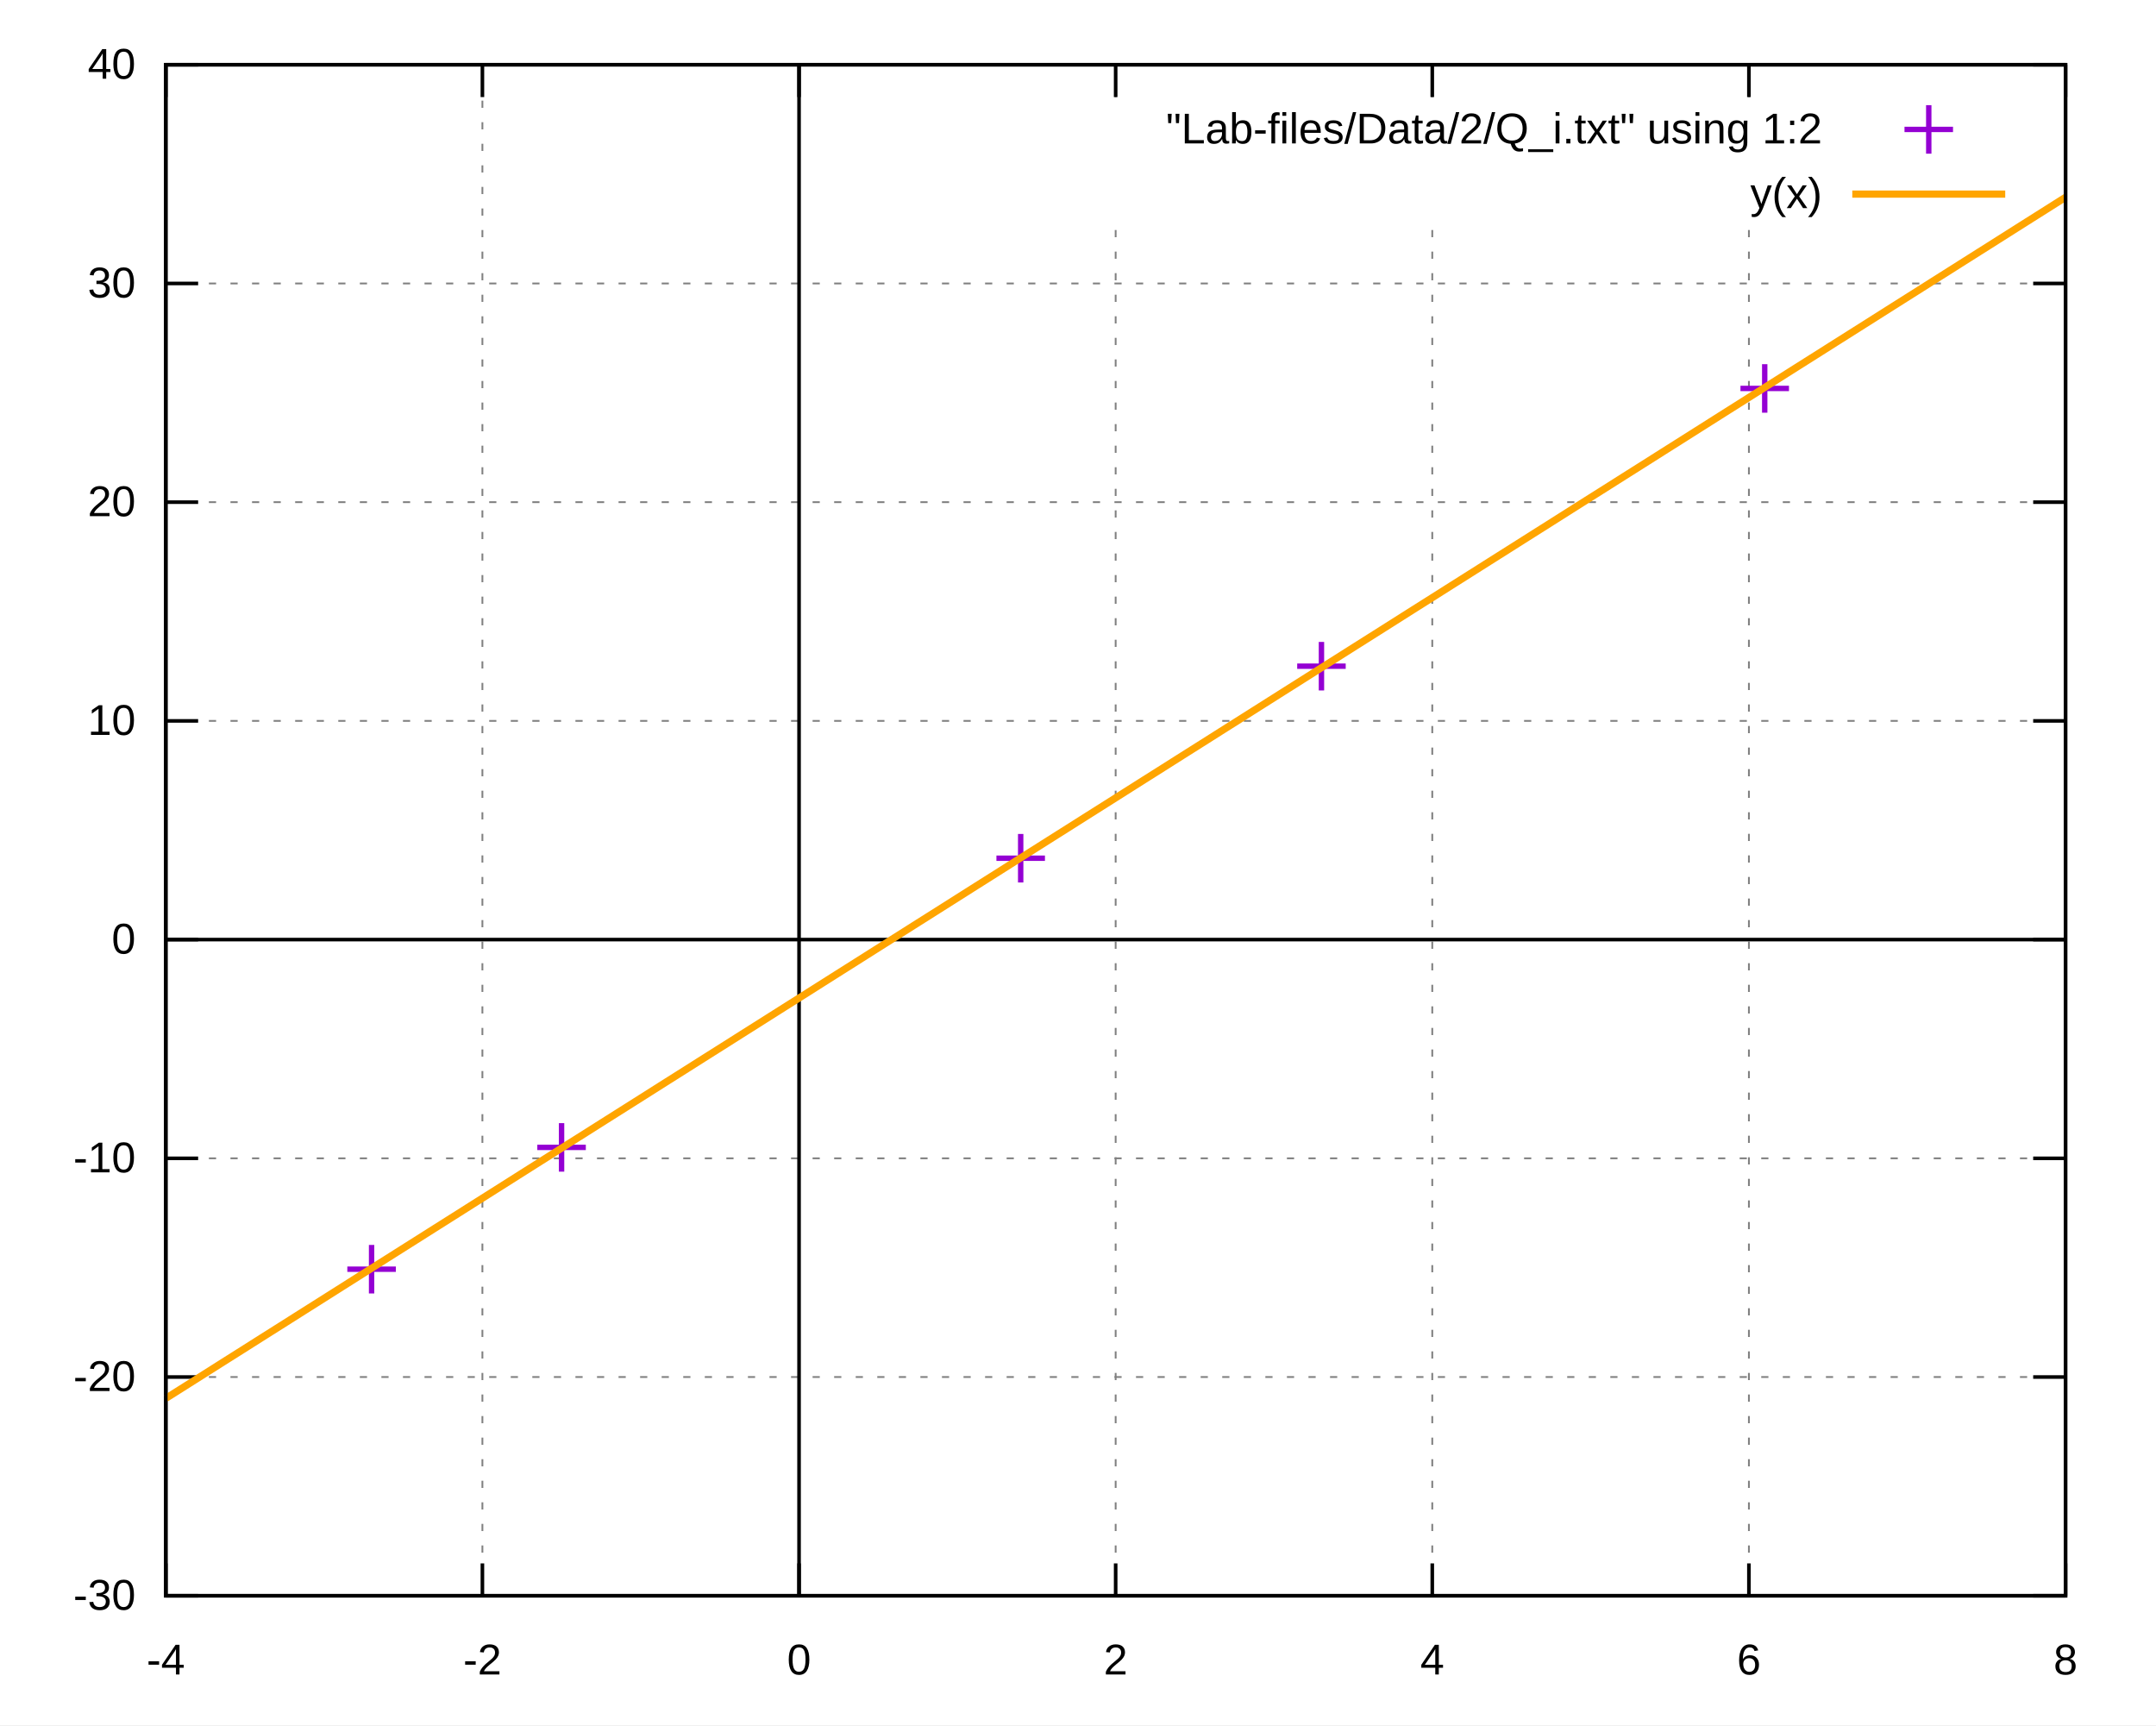
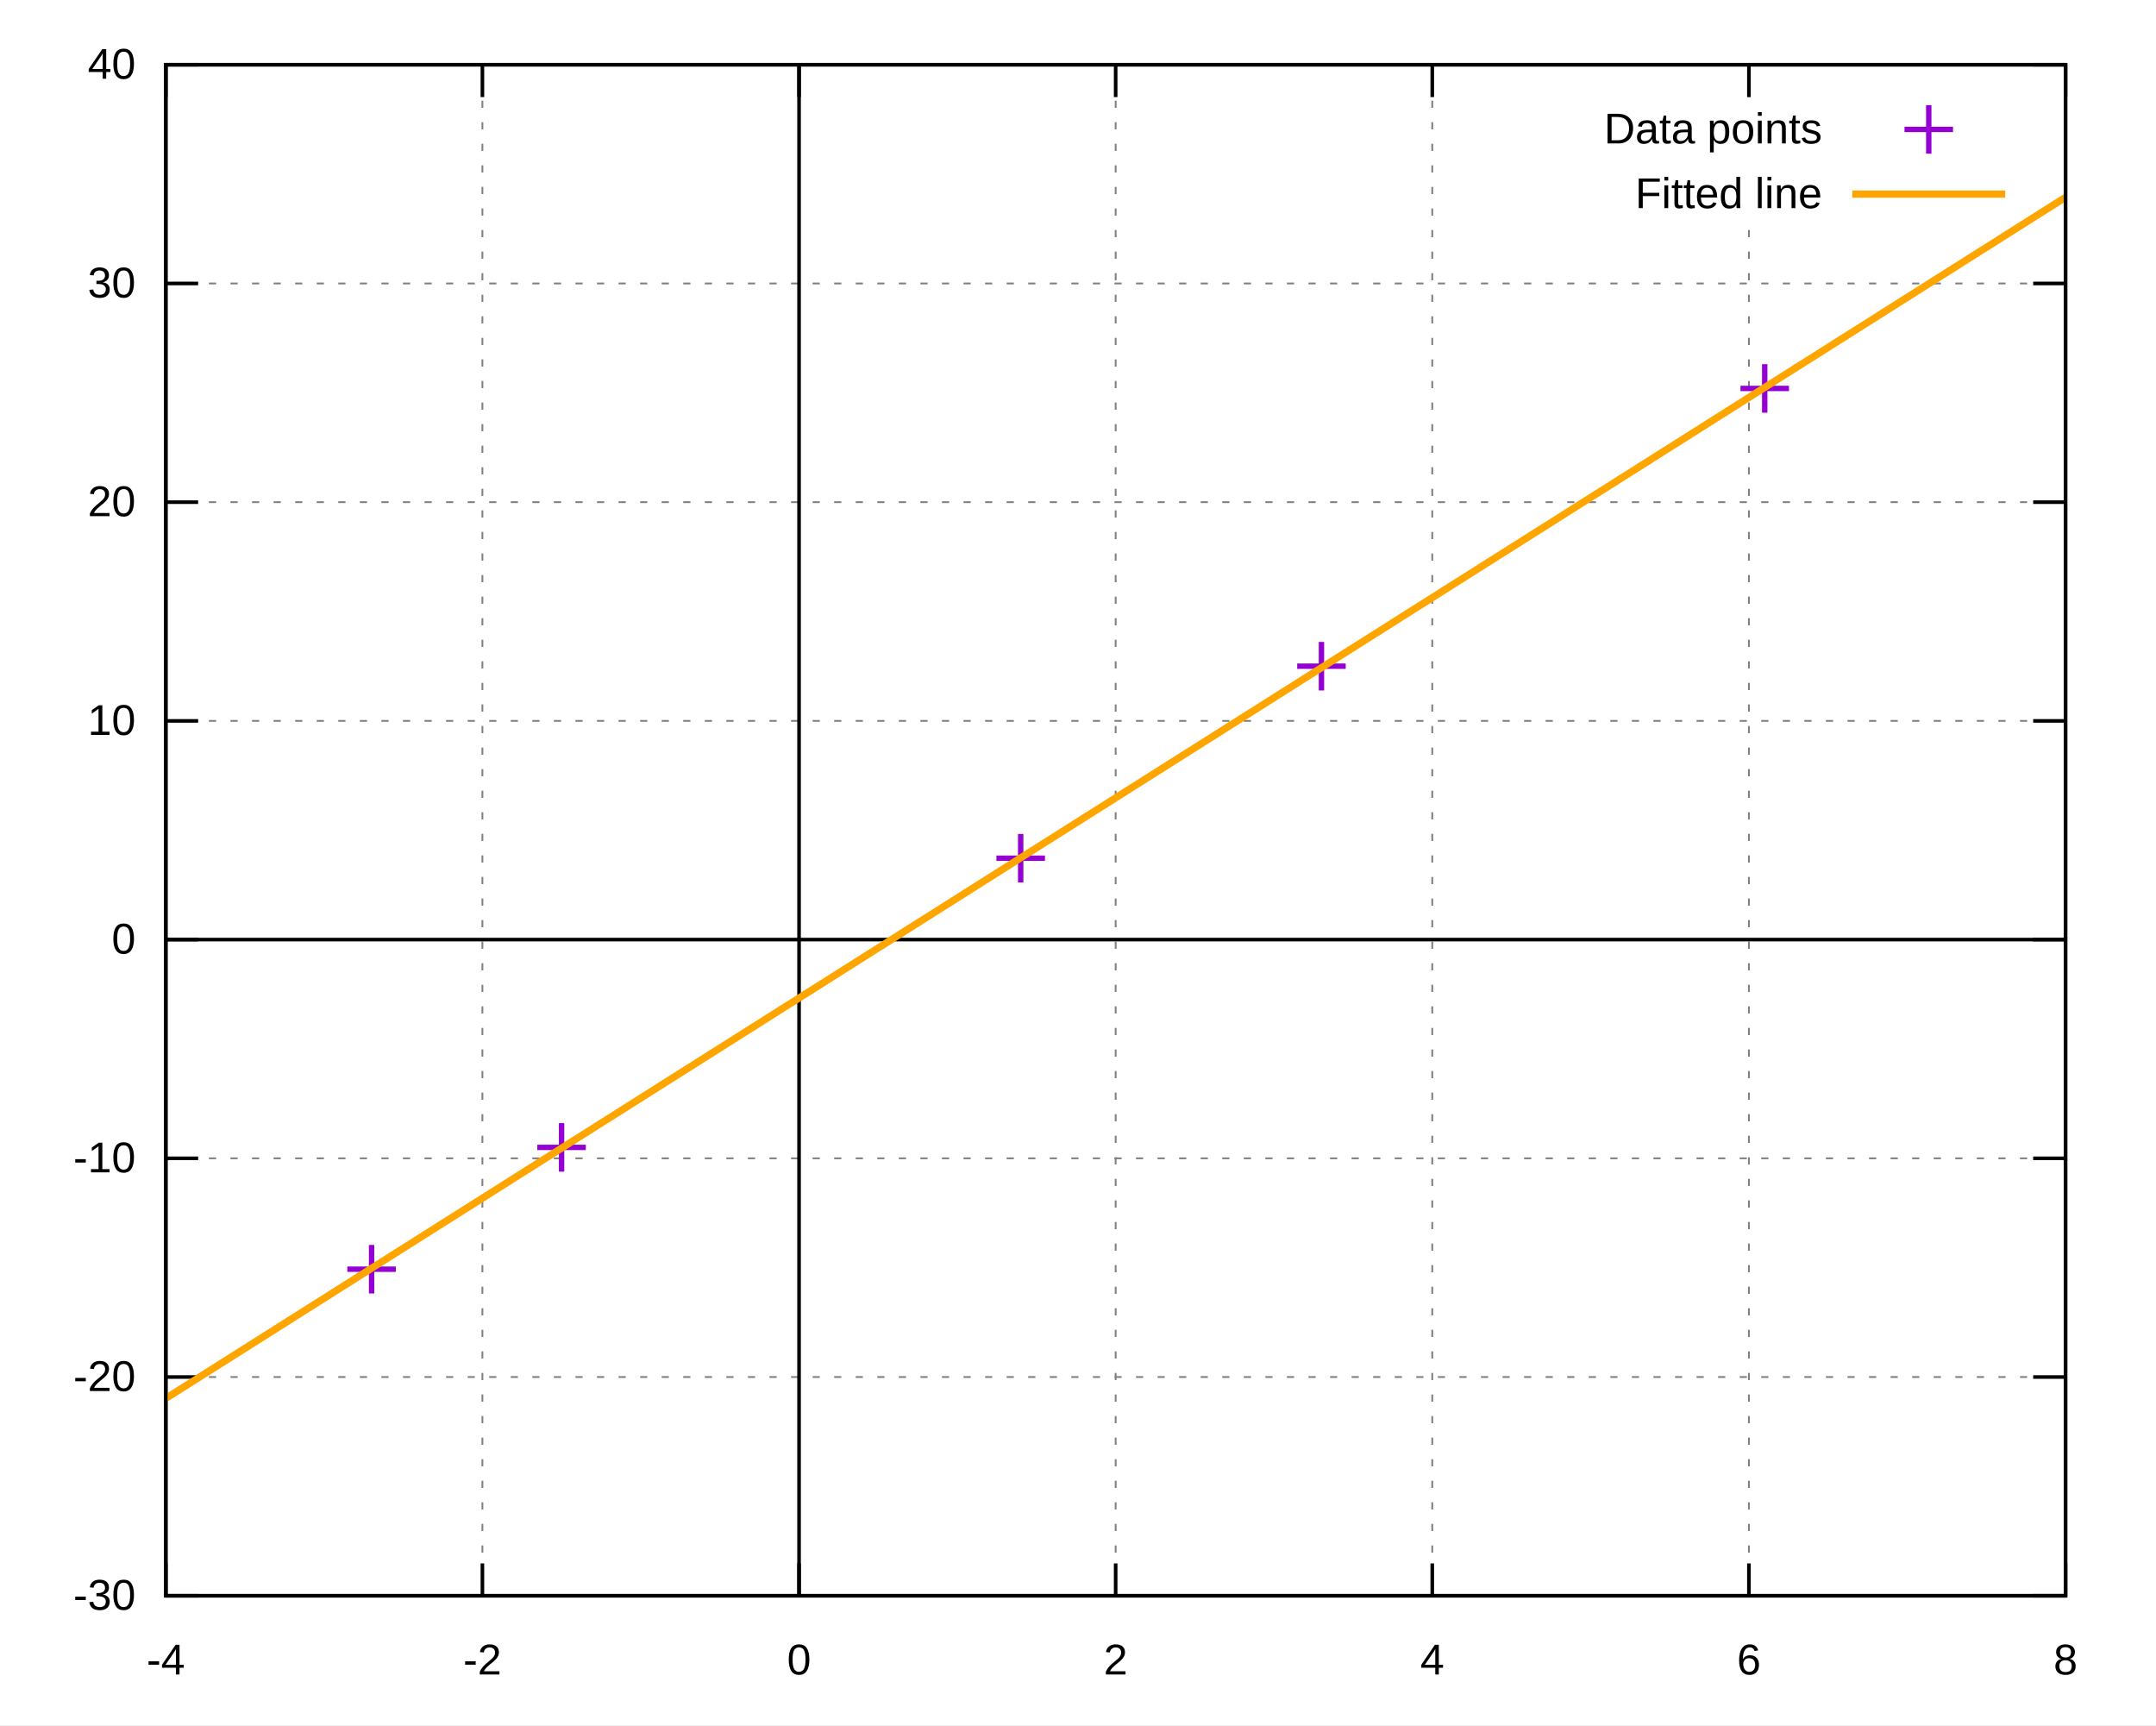
<svg xmlns="http://www.w3.org/2000/svg" xmlns:xlink="http://www.w3.org/1999/xlink" width="600" height="480" viewBox="0 0 600 480">
  <g id="gnuplot_canvas">
    <rect x="0" y="0" width="600" height="480" fill="#ffffff" />
    <defs>
      <circle id="gpDot" r="0.5" stroke-width="0.5" stroke="currentColor" />
      <path id="gpPt0" stroke-width="0.222" stroke="currentColor" d="M-1,0 h2 M0,-1 v2" />
      <path id="gpPt1" stroke-width="0.222" stroke="currentColor" d="M-1,-1 L1,1 M1,-1 L-1,1" />
      <path id="gpPt2" stroke-width="0.222" stroke="currentColor" d="M-1,0 L1,0 M0,-1 L0,1 M-1,-1 L1,1 M-1,1 L1,-1" />
      <rect id="gpPt3" stroke-width="0.222" stroke="currentColor" x="-1" y="-1" width="2" height="2" />
      <rect id="gpPt4" stroke-width="0.222" stroke="currentColor" fill="currentColor" x="-1" y="-1" width="2" height="2" />
      <circle id="gpPt5" stroke-width="0.222" stroke="currentColor" cx="0" cy="0" r="1" />
      <use xlink:href="#gpPt5" id="gpPt6" fill="currentColor" stroke="none" />
      <path id="gpPt7" stroke-width="0.222" stroke="currentColor" d="M0,-1.33 L-1.33,0.67 L1.33,0.67 z" />
      <use xlink:href="#gpPt7" id="gpPt8" fill="currentColor" stroke="none" />
      <use xlink:href="#gpPt7" id="gpPt9" stroke="currentColor" transform="rotate(180)" />
      <use xlink:href="#gpPt9" id="gpPt10" fill="currentColor" stroke="none" />
      <use xlink:href="#gpPt3" id="gpPt11" stroke="currentColor" transform="rotate(45)" />
      <use xlink:href="#gpPt11" id="gpPt12" fill="currentColor" stroke="none" />
      <path id="gpPt13" stroke-width="0.222" stroke="currentColor" d="M0,1.330 L1.265,0.411 L0.782,-1.067 L-0.782,-1.076 L-1.265,0.411 z" />
      <use xlink:href="#gpPt13" id="gpPt14" fill="currentColor" stroke="none" />
      <filter id="textbox" filterUnits="objectBoundingBox" x="0" y="0" height="1" width="1">
        <feFlood flood-color="#FFFFFF" flood-opacity="1" result="bgnd" />
        <feComposite in="SourceGraphic" in2="bgnd" operator="atop" />
      </filter>
      <filter id="greybox" filterUnits="objectBoundingBox" x="0" y="0" height="1" width="1">
        <feFlood flood-color="lightgrey" flood-opacity="1" result="grey" />
        <feComposite in="SourceGraphic" in2="grey" operator="atop" />
      </filter>
    </defs>
    <g fill="none" color="#FFFFFF" stroke="currentColor" stroke-width="1.00" stroke-linecap="butt" stroke-linejoin="miter">
</g>
    <g fill="none" color="black" stroke="currentColor" stroke-width="1.00" stroke-linecap="butt" stroke-linejoin="miter">
</g>
    <g fill="none" color="black" stroke="black" stroke-width="0.50" stroke-linecap="butt" stroke-linejoin="miter">
</g>
    <g fill="none" color="gray" stroke="currentColor" stroke-width="0.50" stroke-linecap="butt" stroke-linejoin="miter">
      <path stroke="gray" stroke-dasharray="2,4" class="gridline" d="M46.14,444.00 L574.82,444.00  " />
    </g>
    <g fill="none" color="gray" stroke="gray" stroke-width="1.00" stroke-linecap="butt" stroke-linejoin="miter">
</g>
    <g fill="none" color="black" stroke="currentColor" stroke-width="1.00" stroke-linecap="butt" stroke-linejoin="miter">
      <path stroke="black" d="M46.14,444.00 L55.14,444.00 M574.82,444.00 L565.82,444.00  " />
      <g transform="translate(37.75,447.90)" stroke="none" fill="black" font-family="Arial" font-size="12.00" text-anchor="end">
        <text>
          <tspan font-family="Arial">-30</tspan>
        </text>
      </g>
    </g>
    <g fill="none" color="black" stroke="currentColor" stroke-width="1.00" stroke-linecap="butt" stroke-linejoin="miter">
</g>
    <g fill="none" color="black" stroke="black" stroke-width="0.50" stroke-linecap="butt" stroke-linejoin="miter">
</g>
    <g fill="none" color="gray" stroke="currentColor" stroke-width="0.50" stroke-linecap="butt" stroke-linejoin="miter">
      <path stroke="gray" stroke-dasharray="2,4" class="gridline" d="M46.14,383.14 L574.82,383.14  " />
    </g>
    <g fill="none" color="gray" stroke="gray" stroke-width="1.00" stroke-linecap="butt" stroke-linejoin="miter">
</g>
    <g fill="none" color="black" stroke="currentColor" stroke-width="1.00" stroke-linecap="butt" stroke-linejoin="miter">
      <path stroke="black" d="M46.14,383.14 L55.14,383.14 M574.82,383.14 L565.82,383.14  " />
      <g transform="translate(37.75,387.04)" stroke="none" fill="black" font-family="Arial" font-size="12.00" text-anchor="end">
        <text>
          <tspan font-family="Arial">-20</tspan>
        </text>
      </g>
    </g>
    <g fill="none" color="black" stroke="currentColor" stroke-width="1.00" stroke-linecap="butt" stroke-linejoin="miter">
</g>
    <g fill="none" color="black" stroke="black" stroke-width="0.50" stroke-linecap="butt" stroke-linejoin="miter">
</g>
    <g fill="none" color="gray" stroke="currentColor" stroke-width="0.50" stroke-linecap="butt" stroke-linejoin="miter">
      <path stroke="gray" stroke-dasharray="2,4" class="gridline" d="M46.14,322.29 L574.82,322.29  " />
    </g>
    <g fill="none" color="gray" stroke="gray" stroke-width="1.00" stroke-linecap="butt" stroke-linejoin="miter">
</g>
    <g fill="none" color="black" stroke="currentColor" stroke-width="1.00" stroke-linecap="butt" stroke-linejoin="miter">
      <path stroke="black" d="M46.14,322.29 L55.14,322.29 M574.82,322.29 L565.82,322.29  " />
      <g transform="translate(37.75,326.19)" stroke="none" fill="black" font-family="Arial" font-size="12.00" text-anchor="end">
        <text>
          <tspan font-family="Arial">-10</tspan>
        </text>
      </g>
    </g>
    <g fill="none" color="black" stroke="currentColor" stroke-width="1.00" stroke-linecap="butt" stroke-linejoin="miter">
</g>
    <g fill="none" color="black" stroke="black" stroke-width="0.50" stroke-linecap="butt" stroke-linejoin="miter">
</g>
    <g fill="none" color="gray" stroke="currentColor" stroke-width="0.50" stroke-linecap="butt" stroke-linejoin="miter">
      <path stroke="gray" stroke-dasharray="2,4" class="gridline" d="M46.14,261.43 L574.82,261.43  " />
    </g>
    <g fill="none" color="gray" stroke="gray" stroke-width="1.00" stroke-linecap="butt" stroke-linejoin="miter">
</g>
    <g fill="none" color="black" stroke="currentColor" stroke-width="1.00" stroke-linecap="butt" stroke-linejoin="miter">
      <path stroke="black" d="M46.14,261.43 L55.14,261.43 M574.82,261.43 L565.82,261.43  " />
      <g transform="translate(37.75,265.33)" stroke="none" fill="black" font-family="Arial" font-size="12.00" text-anchor="end">
        <text>
          <tspan font-family="Arial"> 0</tspan>
        </text>
      </g>
    </g>
    <g fill="none" color="black" stroke="currentColor" stroke-width="1.00" stroke-linecap="butt" stroke-linejoin="miter">
</g>
    <g fill="none" color="black" stroke="black" stroke-width="0.50" stroke-linecap="butt" stroke-linejoin="miter">
</g>
    <g fill="none" color="gray" stroke="currentColor" stroke-width="0.50" stroke-linecap="butt" stroke-linejoin="miter">
      <path stroke="gray" stroke-dasharray="2,4" class="gridline" d="M46.14,200.58 L574.82,200.58  " />
    </g>
    <g fill="none" color="gray" stroke="gray" stroke-width="1.00" stroke-linecap="butt" stroke-linejoin="miter">
</g>
    <g fill="none" color="black" stroke="currentColor" stroke-width="1.00" stroke-linecap="butt" stroke-linejoin="miter">
      <path stroke="black" d="M46.14,200.58 L55.14,200.58 M574.82,200.58 L565.82,200.58  " />
      <g transform="translate(37.75,204.48)" stroke="none" fill="black" font-family="Arial" font-size="12.00" text-anchor="end">
        <text>
          <tspan font-family="Arial"> 10</tspan>
        </text>
      </g>
    </g>
    <g fill="none" color="black" stroke="currentColor" stroke-width="1.00" stroke-linecap="butt" stroke-linejoin="miter">
</g>
    <g fill="none" color="black" stroke="black" stroke-width="0.50" stroke-linecap="butt" stroke-linejoin="miter">
</g>
    <g fill="none" color="gray" stroke="currentColor" stroke-width="0.50" stroke-linecap="butt" stroke-linejoin="miter">
      <path stroke="gray" stroke-dasharray="2,4" class="gridline" d="M46.14,139.72 L574.82,139.72  " />
    </g>
    <g fill="none" color="gray" stroke="gray" stroke-width="1.00" stroke-linecap="butt" stroke-linejoin="miter">
</g>
    <g fill="none" color="black" stroke="currentColor" stroke-width="1.00" stroke-linecap="butt" stroke-linejoin="miter">
      <path stroke="black" d="M46.14,139.72 L55.14,139.72 M574.82,139.72 L565.82,139.72  " />
      <g transform="translate(37.75,143.62)" stroke="none" fill="black" font-family="Arial" font-size="12.00" text-anchor="end">
        <text>
          <tspan font-family="Arial"> 20</tspan>
        </text>
      </g>
    </g>
    <g fill="none" color="black" stroke="currentColor" stroke-width="1.00" stroke-linecap="butt" stroke-linejoin="miter">
</g>
    <g fill="none" color="black" stroke="black" stroke-width="0.50" stroke-linecap="butt" stroke-linejoin="miter">
</g>
    <g fill="none" color="gray" stroke="currentColor" stroke-width="0.50" stroke-linecap="butt" stroke-linejoin="miter">
      <path stroke="gray" stroke-dasharray="2,4" class="gridline" d="M46.14,78.87 L574.82,78.87  " />
    </g>
    <g fill="none" color="gray" stroke="gray" stroke-width="1.00" stroke-linecap="butt" stroke-linejoin="miter">
</g>
    <g fill="none" color="black" stroke="currentColor" stroke-width="1.00" stroke-linecap="butt" stroke-linejoin="miter">
      <path stroke="black" d="M46.14,78.87 L55.14,78.87 M574.82,78.87 L565.82,78.87  " />
      <g transform="translate(37.75,82.77)" stroke="none" fill="black" font-family="Arial" font-size="12.00" text-anchor="end">
        <text>
          <tspan font-family="Arial"> 30</tspan>
        </text>
      </g>
    </g>
    <g fill="none" color="black" stroke="currentColor" stroke-width="1.00" stroke-linecap="butt" stroke-linejoin="miter">
</g>
    <g fill="none" color="black" stroke="black" stroke-width="0.50" stroke-linecap="butt" stroke-linejoin="miter">
</g>
    <g fill="none" color="gray" stroke="currentColor" stroke-width="0.50" stroke-linecap="butt" stroke-linejoin="miter">
      <path stroke="gray" stroke-dasharray="2,4" class="gridline" d="M46.14,18.01 L574.82,18.01  " />
    </g>
    <g fill="none" color="gray" stroke="gray" stroke-width="1.00" stroke-linecap="butt" stroke-linejoin="miter">
</g>
    <g fill="none" color="black" stroke="currentColor" stroke-width="1.00" stroke-linecap="butt" stroke-linejoin="miter">
      <path stroke="black" d="M46.14,18.01 L55.14,18.01 M574.82,18.01 L565.82,18.01  " />
      <g transform="translate(37.75,21.91)" stroke="none" fill="black" font-family="Arial" font-size="12.00" text-anchor="end">
        <text>
          <tspan font-family="Arial"> 40</tspan>
        </text>
      </g>
    </g>
    <g fill="none" color="black" stroke="currentColor" stroke-width="1.00" stroke-linecap="butt" stroke-linejoin="miter">
</g>
    <g fill="none" color="black" stroke="black" stroke-width="0.50" stroke-linecap="butt" stroke-linejoin="miter">
</g>
    <g fill="none" color="gray" stroke="currentColor" stroke-width="0.50" stroke-linecap="butt" stroke-linejoin="miter">
      <path stroke="gray" stroke-dasharray="2,4" class="gridline" d="M46.14,444.00 L46.14,18.01  " />
    </g>
    <g fill="none" color="gray" stroke="gray" stroke-width="1.00" stroke-linecap="butt" stroke-linejoin="miter">
</g>
    <g fill="none" color="black" stroke="currentColor" stroke-width="1.00" stroke-linecap="butt" stroke-linejoin="miter">
      <path stroke="black" d="M46.14,444.00 L46.14,435.00 M46.14,18.01 L46.14,27.01  " />
      <g transform="translate(46.14,465.90)" stroke="none" fill="black" font-family="Arial" font-size="12.00" text-anchor="middle">
        <text>
          <tspan font-family="Arial">-4</tspan>
        </text>
      </g>
    </g>
    <g fill="none" color="black" stroke="currentColor" stroke-width="1.00" stroke-linecap="butt" stroke-linejoin="miter">
</g>
    <g fill="none" color="black" stroke="black" stroke-width="0.50" stroke-linecap="butt" stroke-linejoin="miter">
</g>
    <g fill="none" color="gray" stroke="currentColor" stroke-width="0.50" stroke-linecap="butt" stroke-linejoin="miter">
      <path stroke="gray" stroke-dasharray="2,4" class="gridline" d="M134.25,444.00 L134.25,18.01  " />
    </g>
    <g fill="none" color="gray" stroke="gray" stroke-width="1.00" stroke-linecap="butt" stroke-linejoin="miter">
</g>
    <g fill="none" color="black" stroke="currentColor" stroke-width="1.00" stroke-linecap="butt" stroke-linejoin="miter">
      <path stroke="black" d="M134.25,444.00 L134.25,435.00 M134.25,18.01 L134.25,27.01  " />
      <g transform="translate(134.25,465.90)" stroke="none" fill="black" font-family="Arial" font-size="12.00" text-anchor="middle">
        <text>
          <tspan font-family="Arial">-2</tspan>
        </text>
      </g>
    </g>
    <g fill="none" color="black" stroke="currentColor" stroke-width="1.00" stroke-linecap="butt" stroke-linejoin="miter">
</g>
    <g fill="none" color="black" stroke="black" stroke-width="0.50" stroke-linecap="butt" stroke-linejoin="miter">
</g>
    <g fill="none" color="gray" stroke="currentColor" stroke-width="0.50" stroke-linecap="butt" stroke-linejoin="miter">
-       <path stroke="gray" stroke-dasharray="2,4" class="gridline" d="M222.37,444.00 L222.37,63.01 M222.37,27.01 L222.37,18.01  " />
+       <path stroke="gray" stroke-dasharray="2,4" class="gridline" d="M222.37,444.00 L222.37,18.01  " />
    </g>
    <g fill="none" color="gray" stroke="gray" stroke-width="1.00" stroke-linecap="butt" stroke-linejoin="miter">
</g>
    <g fill="none" color="black" stroke="currentColor" stroke-width="1.00" stroke-linecap="butt" stroke-linejoin="miter">
      <path stroke="black" d="M222.37,444.00 L222.37,435.00 M222.37,18.01 L222.37,27.01  " />
      <g transform="translate(222.37,465.90)" stroke="none" fill="black" font-family="Arial" font-size="12.00" text-anchor="middle">
        <text>
          <tspan font-family="Arial"> 0</tspan>
        </text>
      </g>
    </g>
    <g fill="none" color="black" stroke="currentColor" stroke-width="1.00" stroke-linecap="butt" stroke-linejoin="miter">
</g>
    <g fill="none" color="black" stroke="black" stroke-width="0.50" stroke-linecap="butt" stroke-linejoin="miter">
</g>
    <g fill="none" color="gray" stroke="currentColor" stroke-width="0.50" stroke-linecap="butt" stroke-linejoin="miter">
-       <path stroke="gray" stroke-dasharray="2,4" class="gridline" d="M310.48,444.00 L310.48,63.01 M310.48,27.01 L310.48,18.01  " />
+       <path stroke="gray" stroke-dasharray="2,4" class="gridline" d="M310.48,444.00 L310.48,18.01  " />
    </g>
    <g fill="none" color="gray" stroke="gray" stroke-width="1.00" stroke-linecap="butt" stroke-linejoin="miter">
</g>
    <g fill="none" color="black" stroke="currentColor" stroke-width="1.00" stroke-linecap="butt" stroke-linejoin="miter">
      <path stroke="black" d="M310.48,444.00 L310.48,435.00 M310.48,18.01 L310.48,27.01  " />
      <g transform="translate(310.48,465.90)" stroke="none" fill="black" font-family="Arial" font-size="12.00" text-anchor="middle">
        <text>
          <tspan font-family="Arial"> 2</tspan>
        </text>
      </g>
    </g>
    <g fill="none" color="black" stroke="currentColor" stroke-width="1.00" stroke-linecap="butt" stroke-linejoin="miter">
</g>
    <g fill="none" color="black" stroke="black" stroke-width="0.50" stroke-linecap="butt" stroke-linejoin="miter">
</g>
    <g fill="none" color="gray" stroke="currentColor" stroke-width="0.50" stroke-linecap="butt" stroke-linejoin="miter">
-       <path stroke="gray" stroke-dasharray="2,4" class="gridline" d="M398.59,444.00 L398.59,63.01 M398.59,27.01 L398.59,18.01  " />
+       <path stroke="gray" stroke-dasharray="2,4" class="gridline" d="M398.59,444.00 L398.59,18.01  " />
    </g>
    <g fill="none" color="gray" stroke="gray" stroke-width="1.00" stroke-linecap="butt" stroke-linejoin="miter">
</g>
    <g fill="none" color="black" stroke="currentColor" stroke-width="1.00" stroke-linecap="butt" stroke-linejoin="miter">
      <path stroke="black" d="M398.59,444.00 L398.59,435.00 M398.59,18.01 L398.59,27.01  " />
      <g transform="translate(398.59,465.90)" stroke="none" fill="black" font-family="Arial" font-size="12.00" text-anchor="middle">
        <text>
          <tspan font-family="Arial"> 4</tspan>
        </text>
      </g>
    </g>
    <g fill="none" color="black" stroke="currentColor" stroke-width="1.00" stroke-linecap="butt" stroke-linejoin="miter">
</g>
    <g fill="none" color="black" stroke="black" stroke-width="0.50" stroke-linecap="butt" stroke-linejoin="miter">
</g>
    <g fill="none" color="gray" stroke="currentColor" stroke-width="0.50" stroke-linecap="butt" stroke-linejoin="miter">
      <path stroke="gray" stroke-dasharray="2,4" class="gridline" d="M486.71,444.00 L486.71,63.01 M486.71,27.01 L486.71,18.01  " />
    </g>
    <g fill="none" color="gray" stroke="gray" stroke-width="1.00" stroke-linecap="butt" stroke-linejoin="miter">
</g>
    <g fill="none" color="black" stroke="currentColor" stroke-width="1.00" stroke-linecap="butt" stroke-linejoin="miter">
      <path stroke="black" d="M486.71,444.00 L486.71,435.00 M486.71,18.01 L486.71,27.01  " />
      <g transform="translate(486.71,465.90)" stroke="none" fill="black" font-family="Arial" font-size="12.00" text-anchor="middle">
        <text>
          <tspan font-family="Arial"> 6</tspan>
        </text>
      </g>
    </g>
    <g fill="none" color="black" stroke="currentColor" stroke-width="1.00" stroke-linecap="butt" stroke-linejoin="miter">
</g>
    <g fill="none" color="black" stroke="black" stroke-width="0.50" stroke-linecap="butt" stroke-linejoin="miter">
</g>
    <g fill="none" color="gray" stroke="currentColor" stroke-width="0.50" stroke-linecap="butt" stroke-linejoin="miter">
      <path stroke="gray" stroke-dasharray="2,4" class="gridline" d="M574.82,444.00 L574.82,18.01  " />
    </g>
    <g fill="none" color="gray" stroke="gray" stroke-width="1.00" stroke-linecap="butt" stroke-linejoin="miter">
</g>
    <g fill="none" color="black" stroke="currentColor" stroke-width="1.00" stroke-linecap="butt" stroke-linejoin="miter">
      <path stroke="black" d="M574.82,444.00 L574.82,435.00 M574.82,18.01 L574.82,27.01  " />
      <g transform="translate(574.82,465.90)" stroke="none" fill="black" font-family="Arial" font-size="12.00" text-anchor="middle">
        <text>
          <tspan font-family="Arial"> 8</tspan>
        </text>
      </g>
    </g>
    <g fill="none" color="black" stroke="currentColor" stroke-width="1.00" stroke-linecap="butt" stroke-linejoin="miter">
</g>
    <g fill="none" color="black" stroke="currentColor" stroke-width="1.00" stroke-linecap="butt" stroke-linejoin="miter">
      <path stroke="rgb(  0,   0,   0)" d="M46.14,261.43 L574.82,261.43  " />
    </g>
    <g fill="none" color="black" stroke="currentColor" stroke-width="1.00" stroke-linecap="butt" stroke-linejoin="miter">
      <path stroke="rgb(  0,   0,   0)" d="M222.37,444.00 L222.37,18.01  " />
    </g>
    <g fill="none" color="black" stroke="currentColor" stroke-width="1.00" stroke-linecap="butt" stroke-linejoin="miter">
      <path stroke="black" d="M46.14,18.01 L46.14,444.00 L574.82,444.00 L574.82,18.01 L46.14,18.01 Z  " />
    </g>
    <g fill="none" color="black" stroke="currentColor" stroke-width="1.00" stroke-linecap="butt" stroke-linejoin="miter">
</g>
    <g id="gnuplot_plot_1">
      <g fill="none" color="black" stroke="currentColor" stroke-width="1.00" stroke-linecap="butt" stroke-linejoin="miter">
        <g transform="translate(507.09,39.91)" stroke="none" fill="black" font-family="Arial" font-size="12.00" text-anchor="end">
-           <text>"Lab-files/Data/2/Q_i.txt" using 1:2</text>
+           <text>
+             <tspan font-family="Arial">Data points</tspan>
+           </text>
        </g>
      </g>
      <g fill="none" color="black" stroke="currentColor" stroke-width="1.00" stroke-linecap="butt" stroke-linejoin="miter">
        <use xlink:href="#gpPt0" transform="translate(103.41,353.14) scale(6.75)" color="rgb(148,   0, 211)" />
        <use xlink:href="#gpPt0" transform="translate(156.28,319.25) scale(6.75)" color="rgb(148,   0, 211)" />
        <use xlink:href="#gpPt0" transform="translate(284.05,238.79) scale(6.75)" color="rgb(148,   0, 211)" />
        <use xlink:href="#gpPt0" transform="translate(367.75,185.36) scale(6.75)" color="rgb(148,   0, 211)" />
        <use xlink:href="#gpPt0" transform="translate(491.11,108.08) scale(6.75)" color="rgb(148,   0, 211)" />
        <use xlink:href="#gpPt0" transform="translate(536.76,36.01) scale(6.75)" color="rgb(148,   0, 211)" />
      </g>
    </g>
    <g id="gnuplot_plot_2">
      <g fill="none" color="#FFFFFF" stroke="rgb(148,   0, 211)" stroke-width="2.00" stroke-linecap="butt" stroke-linejoin="miter">
</g>
      <g fill="none" color="black" stroke="currentColor" stroke-width="2.00" stroke-linecap="butt" stroke-linejoin="miter">
        <g transform="translate(507.09,57.91)" stroke="none" fill="black" font-family="Arial" font-size="12.00" text-anchor="end">
-           <text>y(x)</text>
+           <text>
+             <tspan font-family="Arial">Fitted line</tspan>
+           </text>
        </g>
      </g>
      <g fill="none" color="black" stroke="currentColor" stroke-width="2.00" stroke-linecap="butt" stroke-linejoin="miter">
        <path stroke="rgb(255, 165,   0)" d="M515.48,54.01 L558.04,54.01 M46.14,389.08 L51.48,385.71 L56.82,382.33 L62.16,378.95 L67.50,375.58 L72.84,372.20   L78.18,368.83 L83.52,365.45 L88.86,362.08 L94.20,358.70 L99.54,355.32 L104.88,351.95 L110.22,348.57 L115.56,345.20   L120.90,341.82 L126.24,338.45 L131.58,335.07 L136.92,331.70 L142.26,328.32 L147.60,324.94 L152.94,321.57 L158.28,318.19   L163.62,314.82 L168.96,311.44 L174.30,308.07 L179.65,304.69 L184.99,301.31 L190.33,297.94 L195.67,294.56 L201.01,291.19   L206.35,287.81 L211.69,284.44 L217.03,281.06 L222.37,277.69 L227.71,274.31 L233.05,270.93 L238.39,267.56 L243.73,264.18   L249.07,260.81 L254.41,257.43 L259.75,254.06 L265.09,250.68 L270.43,247.30 L275.77,243.93 L281.11,240.55 L286.45,237.18   L291.79,233.80 L297.13,230.43 L302.47,227.05 L307.81,223.68 L313.15,220.30 L318.49,216.92 L323.83,213.55 L329.17,210.17   L334.51,206.80 L339.85,203.42 L345.19,200.05 L350.53,196.67 L355.87,193.29 L361.21,189.92 L366.55,186.54 L371.89,183.17   L377.23,179.79 L382.57,176.42 L387.91,173.04 L393.25,169.66 L398.59,166.29 L403.93,162.91 L409.27,159.54 L414.61,156.16   L419.95,152.79 L425.29,149.41 L430.63,146.04 L435.97,142.66 L441.31,139.28 L446.66,135.91 L452.00,132.53 L457.34,129.16   L462.68,125.78 L468.02,122.41 L473.36,119.03 L478.70,115.65 L484.04,112.28 L489.38,108.90 L494.72,105.53 L500.06,102.15   L505.40,98.78 L510.74,95.40 L516.08,92.03 L521.42,88.65 L526.76,85.27 L532.10,81.90 L537.44,78.52 L542.78,75.15   L548.12,71.77 L553.46,68.40 L558.80,65.02 L564.14,61.64 L569.48,58.27 L574.82,54.89  " />
      </g>
    </g>
    <g fill="none" color="black" stroke="currentColor" stroke-width="2.00" stroke-linecap="butt" stroke-linejoin="miter">
</g>
    <g fill="none" color="black" stroke="black" stroke-width="1.00" stroke-linecap="butt" stroke-linejoin="miter">
</g>
    <g fill="none" color="black" stroke="currentColor" stroke-width="1.00" stroke-linecap="butt" stroke-linejoin="miter">
      <path stroke="black" d="M46.14,18.01 L46.14,444.00 L574.82,444.00 L574.82,18.01 L46.14,18.01 Z  " />
    </g>
    <g fill="none" color="black" stroke="currentColor" stroke-width="1.00" stroke-linecap="butt" stroke-linejoin="miter">
</g>
  </g>
</svg>
